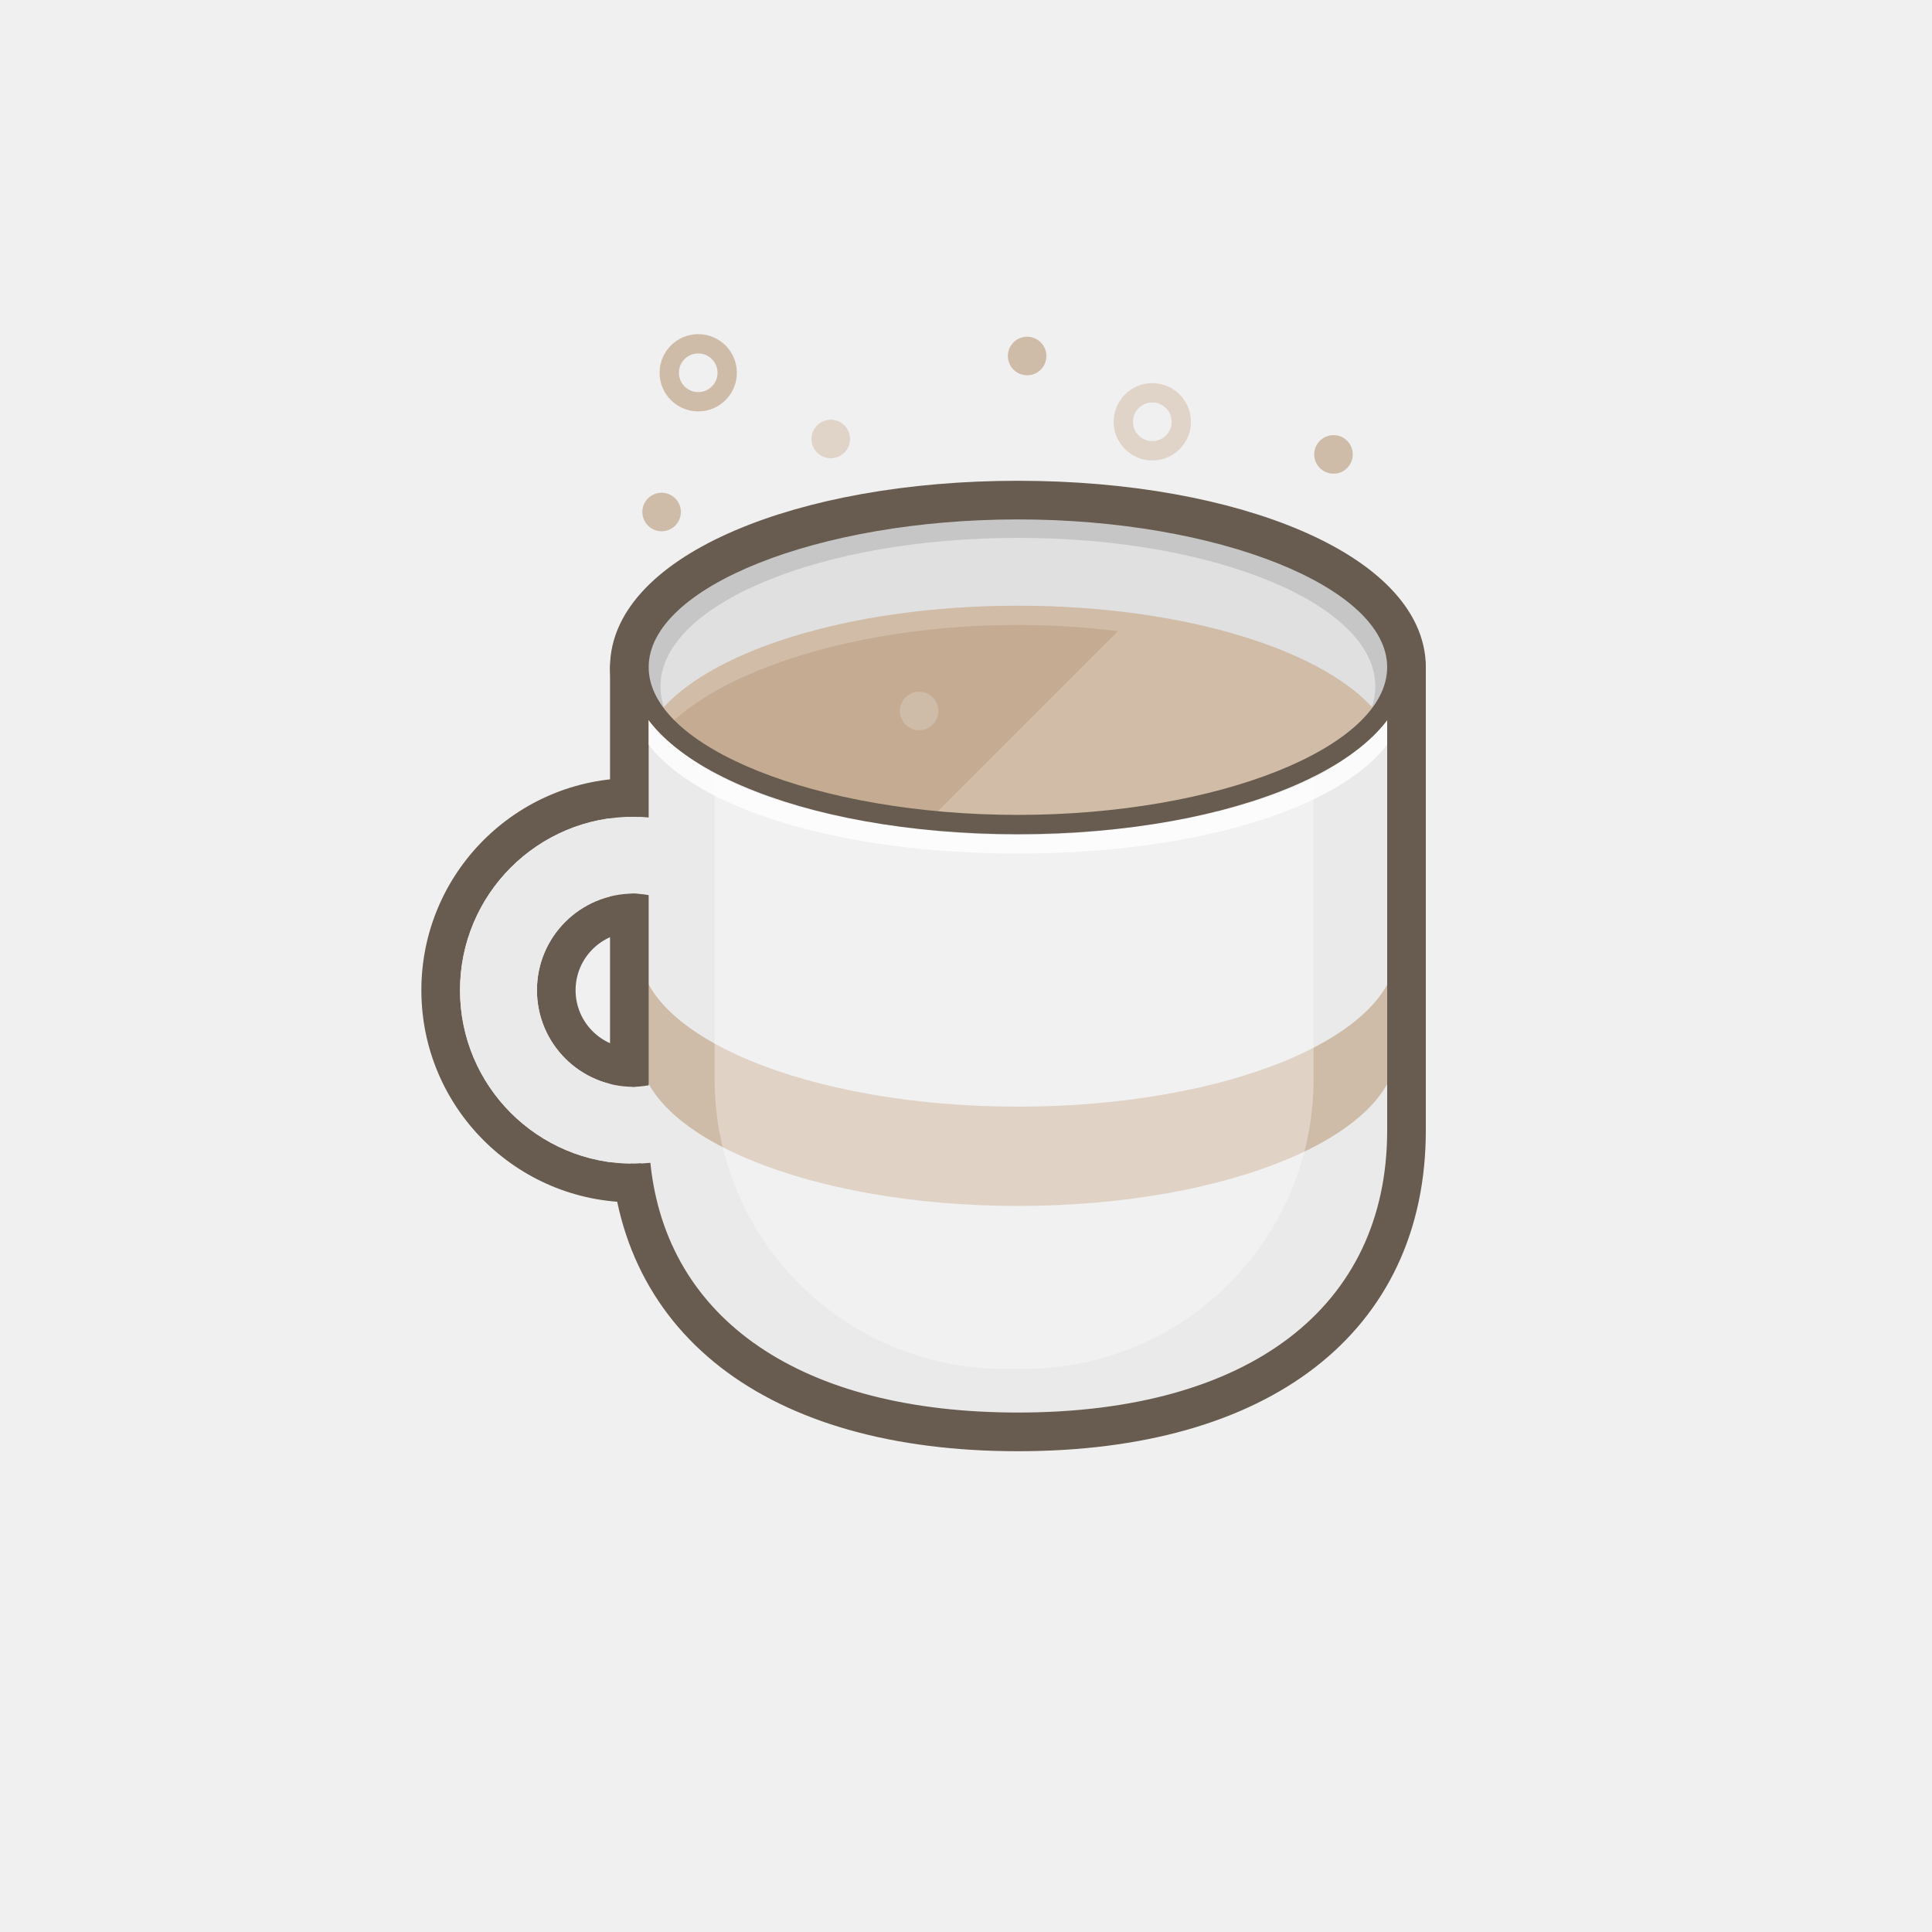
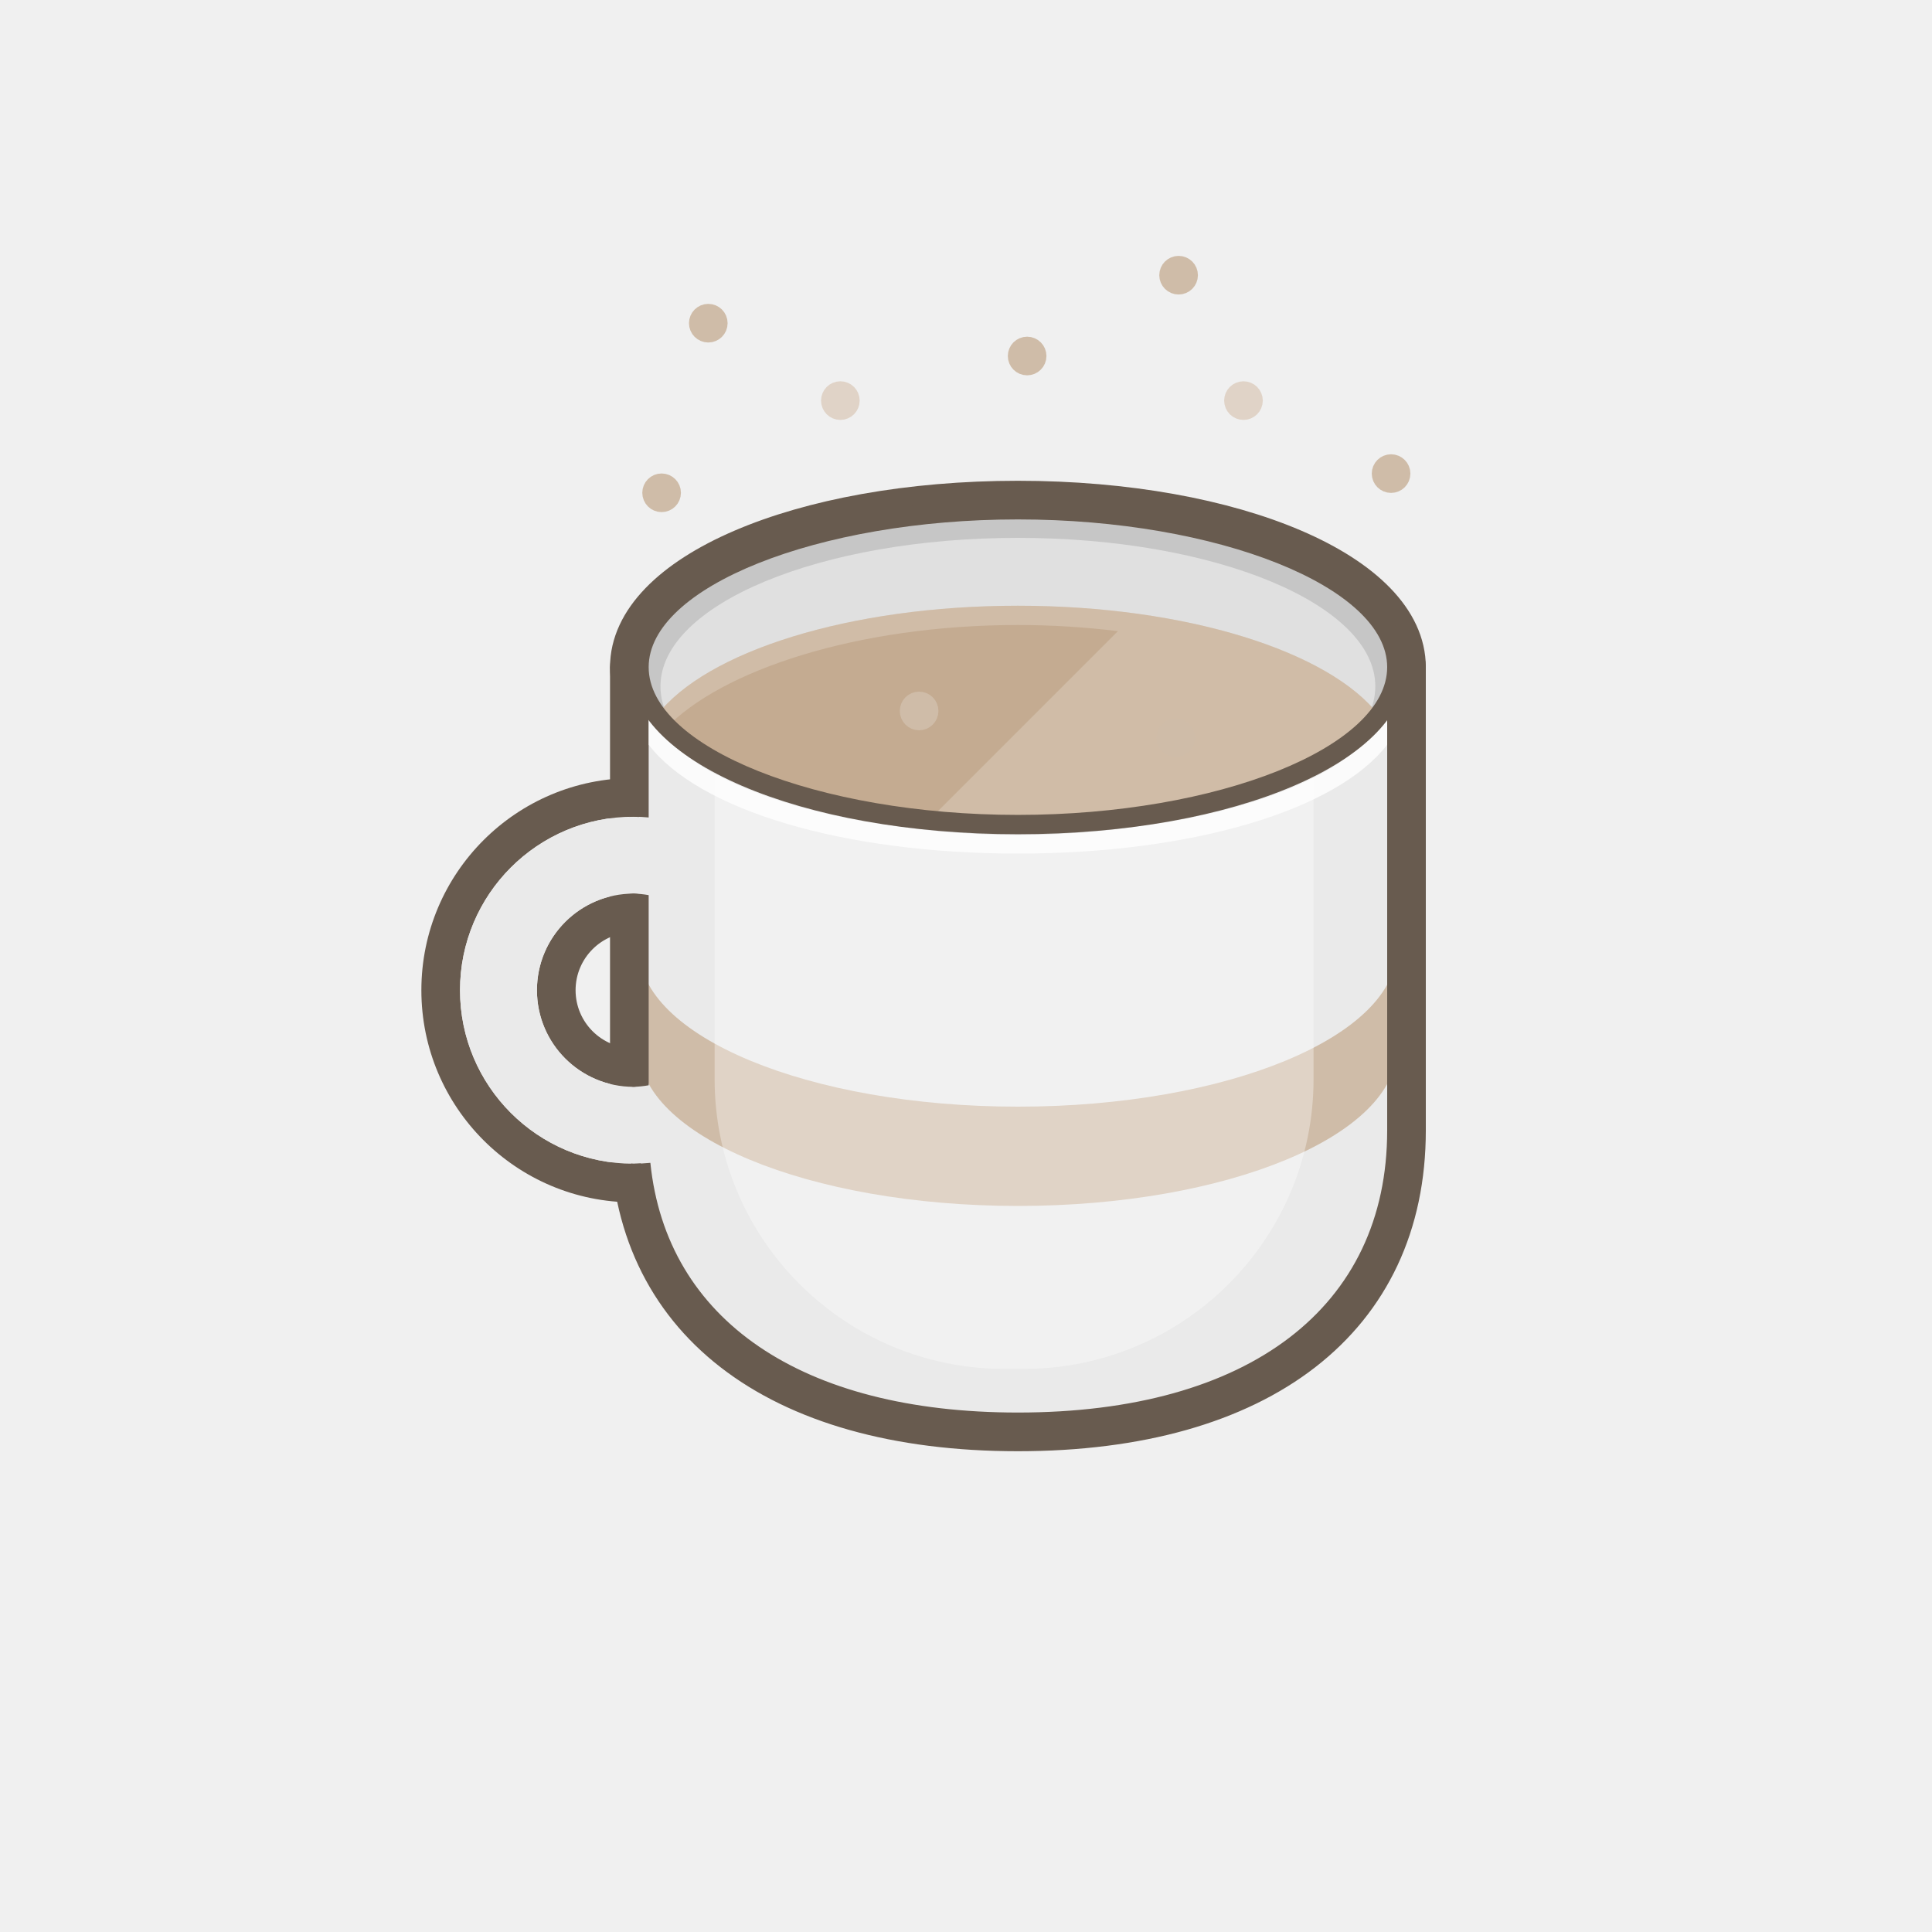
<svg xmlns="http://www.w3.org/2000/svg" id="java" viewBox="0 0 100 100">
-   <path d="M32.792,42.272a8.981,8.981,0,1,1-8.981,8.981,8.981,8.981,0,0,1,8.981-8.981m0,13.981a5,5,0,1,0-5-5,5,5,0,0,0,5,5m0-15.981A10.981,10.981,0,1,0,43.772,51.253,10.993,10.993,0,0,0,32.792,40.272h0Zm0,13.981a3,3,0,1,1,3-3,3,3,0,0,1-3,3h0Z" fill="#685b4f" />
-   <circle cx="36.14" cy="19.295" r="1.5" fill="none" stroke="#cfbca8" stroke-linecap="round" stroke-linejoin="round" />
-   <rect width="100" height="100" fill="none" />
-   <path d="M52.685,43.179c-11.276,0-20.11-3.8-20.11-8.647s8.833-8.647,20.11-8.647S72.8,29.683,72.8,34.532,63.963,43.179,52.685,43.179Zm0-16.294c-10.358,0-19.11,3.5-19.11,7.647s8.751,7.647,19.11,7.647S71.8,38.677,71.8,34.532,63.045,26.885,52.685,26.885Z" fill="#555" stroke="#685b4f" stroke-miterlimit="10" stroke-width="2" />
-   <path d="M52.685,74.115c-12.592,0-20.11-5.832-20.11-15.6V34.532a0.5,0.5,0,0,1,.5-0.5H72.3a0.5,0.5,0,0,1,.5.5V58.513C72.8,68.283,65.278,74.115,52.685,74.115ZM33.575,35.032V58.513c0,9.143,7.144,14.6,19.11,14.6S71.8,67.656,71.8,58.513V35.032H33.575Z" fill="none" stroke="#685b4f" stroke-miterlimit="10" stroke-width="2" />
-   <path d="M33.075,34.532v7.755c-0.095,0-.188-0.014-0.284-0.014a8.981,8.981,0,1,0,0,17.962c0.127,0,.25-0.014.375-0.019,0.913,9.231,9.3,13.4,19.519,13.4,10.831,0,19.61-4.675,19.61-15.1V34.532H33.075ZM27.792,51.253a5,5,0,0,1,5-5c0.1,0,.188.023,0.284,0.029v9.943c-0.1.005-.186,0.029-0.284,0.029A5,5,0,0,1,27.792,51.253Z" fill="#eaeaea" />
-   <path d="M72.3,54.273c0,4.5-8.78,8.147-19.61,8.147s-19.61-3.648-19.61-8.147V49.133c0,4.5,8.78,8.147,19.61,8.147S72.3,53.632,72.3,49.133v5.141Z" fill="#cfbca8" />
-   <path d="M52.989,70.852h-1a15,15,0,0,1-15-15v-25h31v25A15,15,0,0,1,52.989,70.852Z" fill="#fff" opacity="0.35" />
-   <path d="M72.3,34.032H33.075a0.5,0.5,0,0,0-.5.5v7.751c0.073,0,.143-0.011.216-0.011,0.265,0,.525.017,0.784,0.04v-7.28H71.8V58.513c0,9.143-7.145,14.6-19.111,14.6-11.215,0-18.194-4.8-19.026-12.925-0.286.027-.575,0.044-0.868,0.044-0.045,0-.088-0.006-0.132-0.007,0.84,8.733,8.189,13.888,20.026,13.888,12.593,0,20.111-5.832,20.111-15.6V34.532A0.5,0.5,0,0,0,72.3,34.032Z" fill="#685b4f" />
-   <path d="M32.575,46.275v9.956c0.073,0,.142.022,0.216,0.022a4.973,4.973,0,0,0,.784-0.079V46.332a4.973,4.973,0,0,0-.784-0.079C32.718,46.253,32.649,46.272,32.575,46.275Z" fill="#685b4f" />
-   <path d="M52.685,43.179c-10.358,0-19.11-3.186-19.11-7.331v2.7c2.6,3.389,10.065,5.632,19.11,5.632S69.193,41.936,71.8,38.546v-2.7C71.8,39.993,63.045,43.179,52.685,43.179Z" fill="#fff" opacity="0.8" />
-   <ellipse cx="52.686" cy="34.532" rx="19.61" ry="8.147" fill="#c6c6c6" />
-   <circle cx="59.643" cy="21.832" r="1.5" fill="none" stroke="#e0d3c7" stroke-linecap="round" stroke-linejoin="round" />
-   <circle cx="53.164" cy="18.427" r="0.5" fill="none" stroke="#cfbca8" stroke-linecap="round" stroke-linejoin="round" />
-   <circle cx="69.021" cy="23.52" r="0.5" fill="none" stroke="#cfbca8" stroke-linecap="round" stroke-linejoin="round" />
-   <circle cx="34.245" cy="26.501" r="0.5" fill="none" stroke="#cfbca8" stroke-linecap="round" stroke-linejoin="round" />
-   <circle cx="43" cy="22.722" r="0.5" fill="none" stroke="#e0d3c7" stroke-linecap="round" stroke-linejoin="round" />
-   <ellipse cx="52.686" cy="35.526" rx="18.5" ry="7.686" fill="#e0e0e0" />
-   <path d="M52.686,31.353c-8.744,0-16.146,2.379-18.675,5.663,2.529,3.284,9.93,5.663,18.675,5.663S68.831,40.3,71.361,37.016C68.831,33.732,61.43,31.353,52.686,31.353Z" fill="#c4ab91" />
-   <path d="M71.361,37.016c-2.529-3.284-9.93-5.663-18.675-5.663S36.54,33.732,34.011,37.016c0.13,0.169.281,0.533,0.436,0.7,2.865-3.024,9.944-5.366,18.239-5.366a42.549,42.549,0,0,1,5.176.318l-9.389,9.389c1.358,0.124,2.766.192,4.213,0.192A39.255,39.255,0,0,0,65.181,40.37s5.085-1.575,5.744-2.658C71.08,37.549,71.231,37.185,71.361,37.016Z" fill="#fff" opacity="0.2" />
-   <path d="M52.685,43.179c-11.276,0-20.11-3.8-20.11-8.647s8.833-8.647,20.11-8.647S72.8,29.683,72.8,34.532,63.963,43.179,52.685,43.179Zm0-16.294c-10.358,0-19.11,3.5-19.11,7.647s8.751,7.647,19.11,7.647S71.8,38.677,71.8,34.532,63.045,26.885,52.685,26.885Z" fill="#685b4f" />
-   <circle cx="47.573" cy="36.799" r="0.5" fill="none" stroke="#cfbca8" stroke-linecap="round" stroke-linejoin="round" />
+   <g id="mug">
+     <path d="M32.792,42.272a8.981,8.981,0,1,1-8.981,8.981,8.981,8.981,0,0,1,8.981-8.981m0,13.981a5,5,0,1,0-5-5,5,5,0,0,0,5,5m0-15.981A10.981,10.981,0,1,0,43.772,51.253,10.993,10.993,0,0,0,32.792,40.272h0Zm0,13.981a3,3,0,1,1,3-3,3,3,0,0,1-3,3h0Z" fill="#685b4f" />
+     <rect width="100" height="100" fill="none" />
+     <path d="M52.685,43.179c-11.276,0-20.11-3.8-20.11-8.647s8.833-8.647,20.11-8.647S72.8,29.683,72.8,34.532,63.963,43.179,52.685,43.179Zm0-16.294c-10.358,0-19.11,3.5-19.11,7.647s8.751,7.647,19.11,7.647S71.8,38.677,71.8,34.532,63.045,26.885,52.685,26.885Z" fill="#555" stroke="#685b4f" stroke-miterlimit="10" stroke-width="2" />
+     <path d="M52.685,74.115c-12.592,0-20.11-5.832-20.11-15.6V34.532a0.5,0.5,0,0,1,.5-0.5H72.3a0.5,0.5,0,0,1,.5.5V58.513C72.8,68.283,65.278,74.115,52.685,74.115ZM33.575,35.032V58.513c0,9.143,7.144,14.6,19.11,14.6S71.8,67.656,71.8,58.513V35.032H33.575Z" fill="none" stroke="#685b4f" stroke-miterlimit="10" stroke-width="2" />
+     <path d="M33.075,34.532v7.755c-0.095,0-.188-0.014-0.284-0.014a8.981,8.981,0,1,0,0,17.962c0.127,0,.25-0.014.375-0.019,0.913,9.231,9.3,13.4,19.519,13.4,10.831,0,19.61-4.675,19.61-15.1V34.532H33.075ZM27.792,51.253a5,5,0,0,1,5-5c0.1,0,.188.023,0.284,0.029v9.943c-0.1.005-.186,0.029-0.284,0.029A5,5,0,0,1,27.792,51.253Z" fill="#eaeaea" />
+     <path d="M72.3,54.273c0,4.5-8.78,8.147-19.61,8.147s-19.61-3.648-19.61-8.147V49.133c0,4.5,8.78,8.147,19.61,8.147S72.3,53.632,72.3,49.133v5.141Z" fill="#cfbca8" />
+     <path d="M52.989,70.852h-1a15,15,0,0,1-15-15v-25h31v25A15,15,0,0,1,52.989,70.852Z" fill="#fff" opacity="0.35" />
+     <path d="M72.3,34.032H33.075a0.5,0.5,0,0,0-.5.5v7.751c0.073,0,.143-0.011.216-0.011,0.265,0,.525.017,0.784,0.04v-7.28H71.8V58.513c0,9.143-7.145,14.6-19.111,14.6-11.215,0-18.194-4.8-19.026-12.925-0.286.027-.575,0.044-0.868,0.044-0.045,0-.088-0.006-0.132-0.007,0.84,8.733,8.189,13.888,20.026,13.888,12.593,0,20.111-5.832,20.111-15.6V34.532A0.5,0.5,0,0,0,72.3,34.032Z" fill="#685b4f" />
+     <path d="M32.575,46.275v9.956c0.073,0,.142.022,0.216,0.022a4.973,4.973,0,0,0,.784-0.079V46.332a4.973,4.973,0,0,0-.784-0.079C32.718,46.253,32.649,46.272,32.575,46.275Z" fill="#685b4f" />
+     <path d="M52.685,43.179c-10.358,0-19.11-3.186-19.11-7.331v2.7c2.6,3.389,10.065,5.632,19.11,5.632S69.193,41.936,71.8,38.546v-2.7C71.8,39.993,63.045,43.179,52.685,43.179Z" fill="#fff" opacity="0.8" />
+     <ellipse cx="52.686" cy="34.532" rx="19.61" ry="8.147" fill="#c6c6c6" />
+     <ellipse cx="52.686" cy="35.526" rx="18.5" ry="7.686" fill="#e0e0e0" />
+     <path d="M52.686,31.353c-8.744,0-16.146,2.379-18.675,5.663,2.529,3.284,9.93,5.663,18.675,5.663S68.831,40.3,71.361,37.016C68.831,33.732,61.43,31.353,52.686,31.353Z" fill="#c4ab91" />
+     <path d="M71.361,37.016c-2.529-3.284-9.93-5.663-18.675-5.663S36.54,33.732,34.011,37.016c0.13,0.169.281,0.533,0.436,0.7,2.865-3.024,9.944-5.366,18.239-5.366a42.549,42.549,0,0,1,5.176.318l-9.389,9.389c1.358,0.124,2.766.192,4.213,0.192A39.255,39.255,0,0,0,65.181,40.37s5.085-1.575,5.744-2.658C71.08,37.549,71.231,37.185,71.361,37.016Z" fill="#fff" opacity="0.2" />
+     <path d="M52.685,43.179c-11.276,0-20.11-3.8-20.11-8.647s8.833-8.647,20.11-8.647S72.8,29.683,72.8,34.532,63.963,43.179,52.685,43.179Zm0-16.294c-10.358,0-19.11,3.5-19.11,7.647s8.751,7.647,19.11,7.647S71.8,38.677,71.8,34.532,63.045,26.885,52.685,26.885Z" fill="#685b4f" />
+   </g>
+   <g id="dots">
+     <circle cx="53.164" cy="18.427" r="0.5" fill="none" stroke="#cfbca8" stroke-linecap="round" stroke-linejoin="round" />
+     <circle cx="72.002" cy="24.513" r="0.5" fill="none" stroke="#cfbca8" stroke-linecap="round" stroke-linejoin="round" />
+     <circle cx="34.245" cy="25.507" r="0.5" fill="none" stroke="#cfbca8" stroke-linecap="round" stroke-linejoin="round" />
+     <circle cx="43.497" cy="20.735" r="0.5" fill="none" stroke="#e0d3c7" stroke-linecap="round" stroke-linejoin="round" />
+     <circle cx="64.362" cy="20.735" r="0.5" fill="none" stroke="#e0d3c7" stroke-linecap="round" stroke-linejoin="round" />
+     <circle cx="47.573" cy="36.799" r="0.5" fill="none" stroke="#cfbca8" stroke-linecap="round" stroke-linejoin="round" />
+     <circle cx="60.861" cy="38.183" r="0.5" fill="none" stroke="#cfbca8" stroke-linecap="round" stroke-linejoin="round" />
+     <circle cx="36.661" cy="16.728" r="0.5" fill="none" stroke="#cfbca8" stroke-linecap="round" stroke-linejoin="round" />
+     <circle cx="61.004" cy="14.244" r="0.5" fill="none" stroke="#cfbca8" stroke-linecap="round" stroke-linejoin="round" />
+   </g>
</svg>
